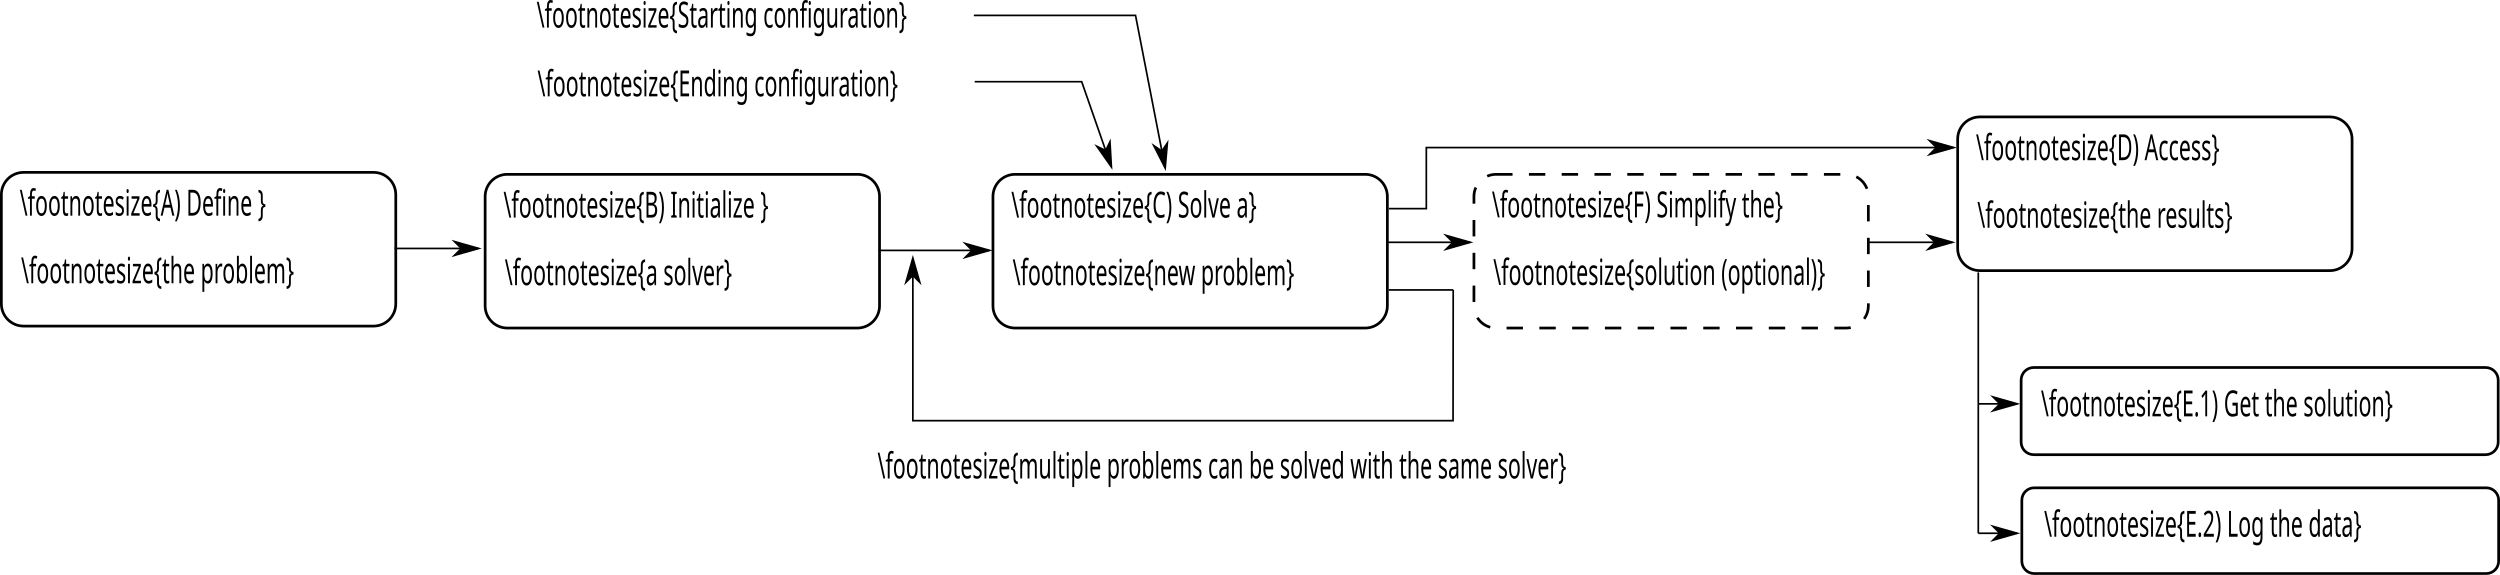
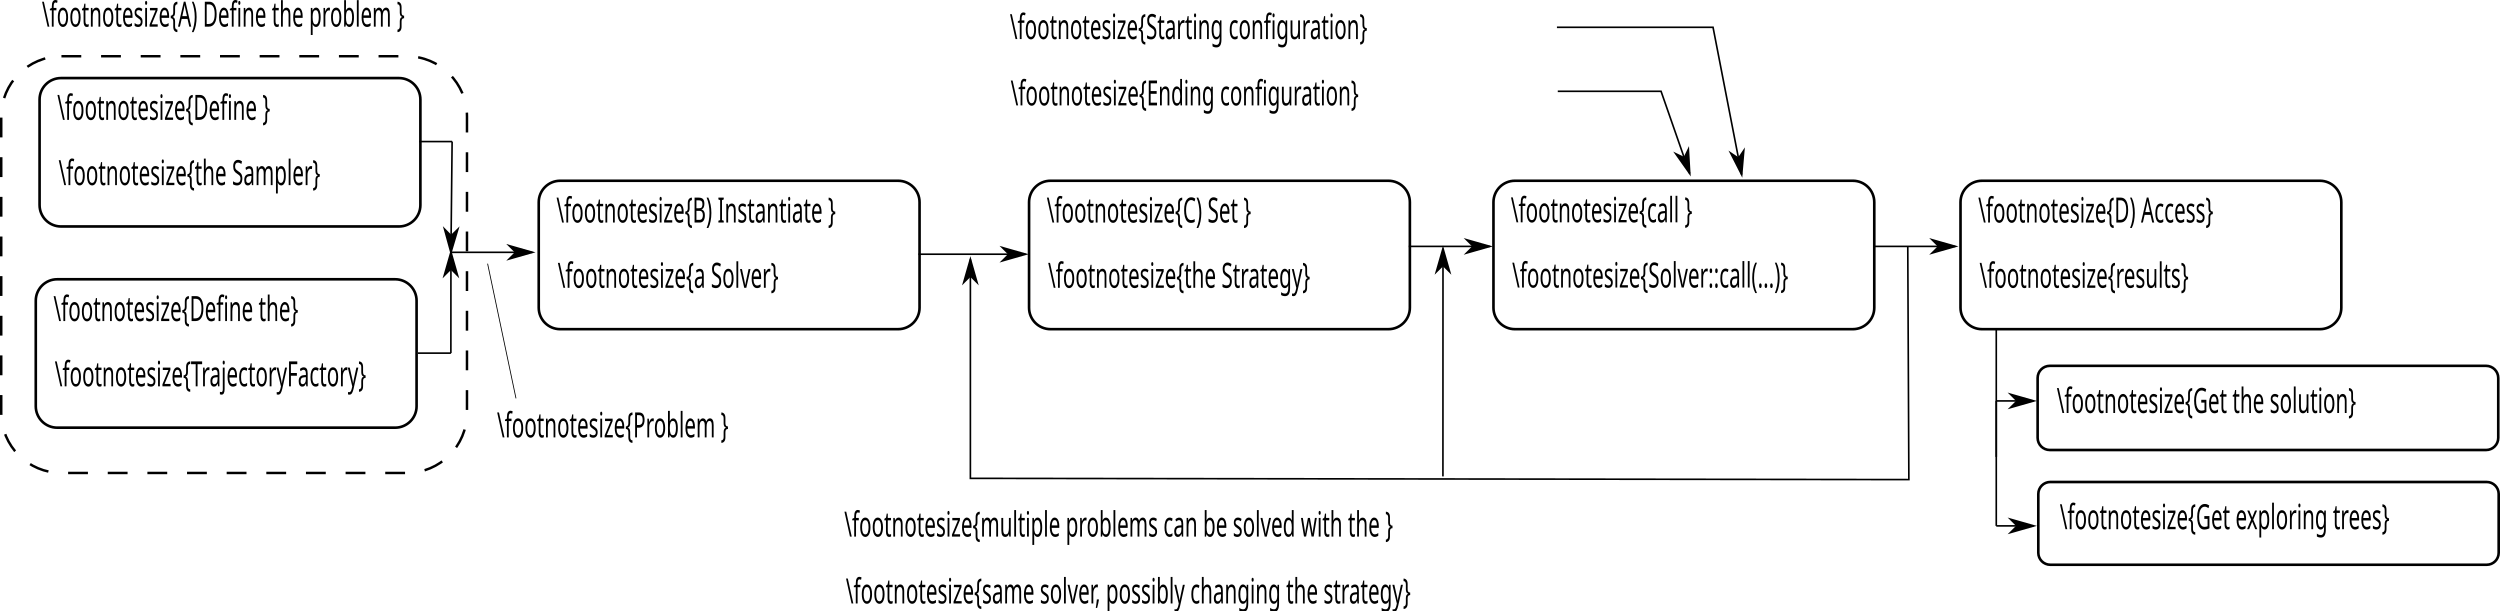
- <svg xmlns="http://www.w3.org/2000/svg" width="733.138mm" height="168.593mm" viewBox="0 0 733.138 168.593" version="1.1" id="svg8">
+ <svg xmlns="http://www.w3.org/2000/svg" width="759.309mm" height="185.475mm" viewBox="0 0 759.309 185.475" version="1.1" id="svg8">
  <defs id="defs2">
    <marker orient="auto" refY="0" refX="0" id="marker1270" style="overflow:visible">
      <path id="path1010" d="M 0,0 5,-5 -12.5,0 5,5 Z" style="fill:#000000;fill-opacity:1;fill-rule:evenodd;stroke:#000000;stroke-width:1pt;stroke-opacity:1" transform="matrix(-0.8,0,0,-0.8,-10,0)" />
    </marker>
    <marker orient="auto" refY="0" refX="0" id="marker1285" style="overflow:visible">
      <path id="path1023" d="M 0,0 5,-5 -12.5,0 5,5 Z" style="fill:#000000;fill-opacity:1;fill-rule:evenodd;stroke:#000000;stroke-width:1pt;stroke-opacity:1" transform="matrix(-0.8,0,0,-0.8,-10,0)" />
    </marker>
    <marker orient="auto" refY="0" refX="0" id="Arrow2Lend" style="overflow:visible">
      <path id="path1041" style="fill:#000000;fill-opacity:1;fill-rule:evenodd;stroke:#000000;stroke-width:0.625;stroke-linejoin:round;stroke-opacity:1" d="M 8.719,4.034 -2.207,0.016 8.719,-4.002 c -1.745,2.372 -1.735,5.617 -6e-7,8.035 z" transform="matrix(-1.1,0,0,-1.1,-1.1,0)" />
    </marker>
    <marker orient="auto" refY="0" refX="0" id="marker5625" style="overflow:visible">
      <path id="path5623" d="M 0,0 5,-5 -12.5,0 5,5 Z" style="fill:#000000;fill-opacity:1;fill-rule:evenodd;stroke:#000000;stroke-width:1pt;stroke-opacity:1" transform="matrix(-0.8,0,0,-0.8,-10,0)" />
    </marker>
    <marker orient="auto" refY="0" refX="0" id="marker5118" style="overflow:visible">
      <path id="path5116" d="M 0,0 5,-5 -12.5,0 5,5 Z" style="fill:#000000;fill-opacity:1;fill-rule:evenodd;stroke:#000000;stroke-width:1pt;stroke-opacity:1" transform="matrix(-0.8,0,0,-0.8,-10,0)" />
    </marker>
    <marker orient="auto" refY="0" refX="0" id="Arrow1Lend" style="overflow:visible">
      <path id="path4547" d="M 0,0 5,-5 -12.5,0 5,5 Z" style="fill:#000000;fill-opacity:1;fill-rule:evenodd;stroke:#000000;stroke-width:1pt;stroke-opacity:1" transform="matrix(-0.8,0,0,-0.8,-10,0)" />
    </marker>
    <marker orient="auto" refY="0" refX="0" id="Arrow1Lend-5" style="overflow:visible">
      <path id="path4547-3" d="M 0,0 5,-5 -12.5,0 5,5 Z" style="fill:#000000;fill-opacity:1;fill-rule:evenodd;stroke:#000000;stroke-width:1pt;stroke-opacity:1" transform="matrix(-0.8,0,0,-0.8,-10,0)" />
    </marker>
    <marker orient="auto" refY="0" refX="0" id="Arrow1Lend-5-7" style="overflow:visible">
      <path id="path4547-3-0" d="M 0,0 5,-5 -12.5,0 5,5 Z" style="fill:#000000;fill-opacity:1;fill-rule:evenodd;stroke:#000000;stroke-width:1pt;stroke-opacity:1" transform="matrix(-0.8,0,0,-0.8,-10,0)" />
    </marker>
    <marker orient="auto" refY="0" refX="0" id="Arrow1Lend-5-7-8" style="overflow:visible">
      <path id="path4547-3-0-1" d="M 0,0 5,-5 -12.5,0 5,5 Z" style="fill:#000000;fill-opacity:1;fill-rule:evenodd;stroke:#000000;stroke-width:1pt;stroke-opacity:1" transform="matrix(-0.8,0,0,-0.8,-10,0)" />
    </marker>
    <marker orient="auto" refY="0" refX="0" id="marker5118-3" style="overflow:visible">
      <path id="path5116-7" d="M 0,0 5,-5 -12.5,0 5,5 Z" style="fill:#000000;fill-opacity:1;fill-rule:evenodd;stroke:#000000;stroke-width:1pt;stroke-opacity:1" transform="matrix(-0.8,0,0,-0.8,-10,0)" />
    </marker>
    <marker orient="auto" refY="0" refX="0" id="Arrow1Lend-5-7-5" style="overflow:visible">
      <path id="path4547-3-0-4" d="M 0,0 5,-5 -12.5,0 5,5 Z" style="fill:#000000;fill-opacity:1;fill-rule:evenodd;stroke:#000000;stroke-width:1pt;stroke-opacity:1" transform="matrix(-0.8,0,0,-0.8,-10,0)" />
    </marker>
    <marker orient="auto" refY="0" refX="0" id="Arrow1Lend-5-7-8-8" style="overflow:visible">
      <path id="path4547-3-0-1-1" d="M 0,0 5,-5 -12.5,0 5,5 Z" style="fill:#000000;fill-opacity:1;fill-rule:evenodd;stroke:#000000;stroke-width:1pt;stroke-opacity:1" transform="matrix(-0.8,0,0,-0.8,-10,0)" />
    </marker>
    <marker orient="auto" refY="0" refX="0" id="Arrow1Lend-5-7-8-8-8" style="overflow:visible">
      <path id="path4547-3-0-1-1-3" d="M 0,0 5,-5 -12.5,0 5,5 Z" style="fill:#000000;fill-opacity:1;fill-rule:evenodd;stroke:#000000;stroke-width:1pt;stroke-opacity:1" transform="matrix(-0.8,0,0,-0.8,-10,0)" />
    </marker>
    <marker orient="auto" refY="0" refX="0" id="Arrow1Lend-5-7-8-8-6" style="overflow:visible">
      <path id="path4547-3-0-1-1-4" d="M 0,0 5,-5 -12.5,0 5,5 Z" style="fill:#000000;fill-opacity:1;fill-rule:evenodd;stroke:#000000;stroke-width:1pt;stroke-opacity:1" transform="matrix(-0.8,0,0,-0.8,-10,0)" />
    </marker>
+     <marker orient="auto" refY="0" refX="0" id="Arrow1Lend-50" style="overflow:visible">
+       <path id="path4547-4" d="M 0,0 5,-5 -12.5,0 5,5 Z" style="fill:#000000;fill-opacity:1;fill-rule:evenodd;stroke:#000000;stroke-width:1pt;stroke-opacity:1" transform="matrix(-0.8,0,0,-0.8,-10,0)" />
+     </marker>
+     <marker orient="auto" refY="0" refX="0" id="Arrow1Lend-5-9" style="overflow:visible">
+       <path id="path4547-3-9" d="M 0,0 5,-5 -12.5,0 5,5 Z" style="fill:#000000;fill-opacity:1;fill-rule:evenodd;stroke:#000000;stroke-width:1pt;stroke-opacity:1" transform="matrix(-0.8,0,0,-0.8,-10,0)" />
+     </marker>
+     <marker orient="auto" refY="0" refX="0" id="Arrow1Lend-50-5" style="overflow:visible">
+       <path id="path4547-4-3" d="M 0,0 5,-5 -12.5,0 5,5 Z" style="fill:#000000;fill-opacity:1;fill-rule:evenodd;stroke:#000000;stroke-width:1pt;stroke-opacity:1" transform="matrix(-0.8,0,0,-0.8,-10,0)" />
+     </marker>
+     <marker orient="auto" refY="0" refX="0" id="Arrow1Lend-50-5-5" style="overflow:visible">
+       <path id="path4547-4-3-0" d="M 0,0 5,-5 -12.5,0 5,5 Z" style="fill:#000000;fill-opacity:1;fill-rule:evenodd;stroke:#000000;stroke-width:1pt;stroke-opacity:1" transform="matrix(-0.8,0,0,-0.8,-10,0)" />
+     </marker>
  </defs>
-   <g id="layer1" transform="translate(-2.932767,39.92222)">
-     <rect style="fill:none;fill-opacity:1;stroke:#000000;stroke-width:0.801;stroke-linejoin:round;stroke-miterlimit:4;stroke-dasharray:none;stroke-dashoffset:0;stroke-opacity:1" id="rect4518" width="115.661" height="45.074" x="3.333" y="10.629" ry="6.511" />
-     <text xml:space="preserve" style="font-style:normal;font-weight:normal;font-size:8.151px;line-height:1.25;font-family:sans-serif;letter-spacing:0px;word-spacing:0px;fill:#000000;fill-opacity:1;stroke:none;stroke-width:0.204" x="11.295" y="17.958" id="text4522" transform="scale(0.7702119,1.298344)">
-       <tspan id="tspan4520" x="11.295" y="17.958" style="stroke-width:0.204">\footnotesize{A) Define }</tspan>
+   <g id="layer1" transform="translate(18.42679,43.6994)">
+     <rect style="fill:none;fill-opacity:1;stroke:#000000;stroke-width:0.801;stroke-linejoin:round;stroke-miterlimit:4;stroke-dasharray:none;stroke-dashoffset:0;stroke-opacity:1" id="rect4518" width="115.661" height="45.074" x="-6.406" y="-19.987" ry="6.511" />
+     <text xml:space="preserve" style="font-style:normal;font-weight:normal;font-size:8.151px;line-height:1.25;font-family:sans-serif;letter-spacing:0px;word-spacing:0px;fill:#000000;fill-opacity:1;stroke:none;stroke-width:0.204" x="-1.349" y="-5.623" id="text4522" transform="scale(0.7702119,1.298344)">
+       <tspan id="tspan4520" x="-1.349" y="-5.623" style="stroke-width:0.204">\footnotesize{Define }</tspan>
    </text>
-     <text xml:space="preserve" style="font-style:normal;font-weight:normal;font-size:8.151px;line-height:1.25;font-family:sans-serif;letter-spacing:0px;word-spacing:0px;fill:#000000;fill-opacity:1;stroke:none;stroke-width:0.204" x="11.807" y="33.224" id="text4522-6" transform="scale(0.7702119,1.298344)">
-       <tspan id="tspan4520-8" x="11.807" y="33.224" style="stroke-width:0.204">\footnotesize{the problem}</tspan>
+     <text xml:space="preserve" style="font-style:normal;font-weight:normal;font-size:8.151px;line-height:1.25;font-family:sans-serif;letter-spacing:0px;word-spacing:0px;fill:#000000;fill-opacity:1;stroke:none;stroke-width:0.204" x="-0.837" y="9.643" id="text4522-6" transform="scale(0.7702119,1.298344)">
+       <tspan id="tspan4520-8" x="-0.837" y="9.643" style="stroke-width:0.204">\footnotesize{the Sampler}</tspan>
    </text>
-     <path style="fill:none;stroke:#000000;stroke-width:0.5;stroke-linecap:butt;stroke-linejoin:miter;stroke-miterlimit:4;stroke-dasharray:none;stroke-opacity:1;marker-end:url(#Arrow1Lend)" d="m 118.668,32.938 h 24.589" id="path4542" />
+     <path style="fill:none;stroke:#000000;stroke-width:0.5;stroke-linecap:butt;stroke-linejoin:miter;stroke-miterlimit:4;stroke-dasharray:none;stroke-opacity:1;marker-end:url(#Arrow1Lend)" d="m 118.534,32.938 h 24.722" id="path4542" />
    <rect style="fill:none;fill-opacity:1;stroke:#000000;stroke-width:0.801;stroke-linejoin:round;stroke-miterlimit:4;stroke-dasharray:none;stroke-dashoffset:0;stroke-opacity:1" id="rect4518-4" width="115.661" height="45.074" x="145.2" y="11.203" ry="6.511" />
    <text xml:space="preserve" style="font-style:normal;font-weight:normal;font-size:8.151px;line-height:1.25;font-family:sans-serif;letter-spacing:0px;word-spacing:0px;fill:#000000;fill-opacity:1;stroke:none;stroke-width:0.204" x="195.487" y="18.4" id="text4522-4" transform="scale(0.7702119,1.298344)">
-       <tspan id="tspan4520-5" x="195.487" y="18.4" style="stroke-width:0.204">\footnotesize{B) Initialize }</tspan>
+       <tspan id="tspan4520-5" x="195.487" y="18.4" style="stroke-width:0.204">\footnotesize{B) Instantiate }</tspan>
    </text>
    <text xml:space="preserve" style="font-style:normal;font-weight:normal;font-size:8.151px;line-height:1.25;font-family:sans-serif;letter-spacing:0px;word-spacing:0px;fill:#000000;fill-opacity:1;stroke:none;stroke-width:0.204" x="195.999" y="33.665" id="text4522-6-0" transform="scale(0.7702119,1.298344)">
-       <tspan id="tspan4520-8-4" x="195.999" y="33.665" style="stroke-width:0.204">\footnotesize{a solver}</tspan>
+       <tspan id="tspan4520-8-4" x="195.999" y="33.665" style="stroke-width:0.204">\footnotesize{a Solver}</tspan>
    </text>
    <path style="fill:none;stroke:#000000;stroke-width:0.5;stroke-linecap:butt;stroke-linejoin:miter;stroke-miterlimit:4;stroke-dasharray:none;stroke-opacity:1;marker-end:url(#Arrow1Lend-5)" d="m 260.534,33.511 h 32.526" id="path4542-3" />
    <rect style="fill:none;fill-opacity:1;stroke:#000000;stroke-width:0.801;stroke-linejoin:round;stroke-miterlimit:4;stroke-dasharray:none;stroke-dashoffset:0;stroke-opacity:1" id="rect4518-4-4" width="115.661" height="45.074" x="294.122" y="11.203" ry="6.511" />
    <text xml:space="preserve" style="font-style:normal;font-weight:normal;font-size:8.151px;line-height:1.25;font-family:sans-serif;letter-spacing:0px;word-spacing:0px;fill:#000000;fill-opacity:1;stroke:none;stroke-width:0.204" x="388.84" y="18.4" id="text4522-4-4" transform="scale(0.7702119,1.298344)">
-       <tspan id="tspan4520-5-2" x="388.84" y="18.4" style="stroke-width:0.204">\footnotesize{C) Solve a}</tspan>
+       <tspan id="tspan4520-5-2" x="388.84" y="18.4" style="stroke-width:0.204">\footnotesize{C) Set }</tspan>
    </text>
    <text xml:space="preserve" style="font-style:normal;font-weight:normal;font-size:8.151px;line-height:1.25;font-family:sans-serif;letter-spacing:0px;word-spacing:0px;fill:#000000;fill-opacity:1;stroke:none;stroke-width:0.204" x="389.351" y="33.665" id="text4522-6-0-1" transform="scale(0.7702119,1.298344)">
-       <tspan id="tspan4520-8-4-8" x="389.351" y="33.665" style="stroke-width:0.204">\footnotesize{new problem}</tspan>
+       <tspan id="tspan4520-8-4-8" x="389.351" y="33.665" style="stroke-width:0.204">\footnotesize{the Strategy}</tspan>
    </text>
    <path style="fill:none;stroke:#000000;stroke-width:0.5;stroke-linecap:butt;stroke-linejoin:miter;stroke-miterlimit:4;stroke-dasharray:none;stroke-opacity:1;marker-end:url(#Arrow1Lend-5-7)" d="m 409.457,31.136 h 24.589" id="path4542-3-8" />
-     <rect style="fill:none;fill-opacity:1;stroke:#000000;stroke-width:0.801;stroke-linejoin:round;stroke-miterlimit:4;stroke-dasharray:none;stroke-dashoffset:0;stroke-opacity:1" id="rect4518-4-4-9" width="115.661" height="45.074" x="577.027" y="-5.635" ry="6.511" />
-     <text xml:space="preserve" style="font-style:normal;font-weight:normal;font-size:8.151px;line-height:1.25;font-family:sans-serif;letter-spacing:0px;word-spacing:0px;fill:#000000;fill-opacity:1;stroke:none;stroke-width:0.204" x="756.147" y="5.431" id="text4522-4-4-4" transform="scale(0.7702119,1.298344)">
-       <tspan id="tspan4520-5-2-3" x="756.147" y="5.431" style="stroke-width:0.204">\footnotesize{D) Access}</tspan>
+     <rect style="fill:none;fill-opacity:1;stroke:#000000;stroke-width:0.801;stroke-linejoin:round;stroke-miterlimit:4;stroke-dasharray:none;stroke-dashoffset:0;stroke-opacity:1" id="rect4518-4-4-9" width="115.661" height="45.074" x="577.027" y="11.203" ry="6.511" />
+     <text xml:space="preserve" style="font-style:normal;font-weight:normal;font-size:8.151px;line-height:1.25;font-family:sans-serif;letter-spacing:0px;word-spacing:0px;fill:#000000;fill-opacity:1;stroke:none;stroke-width:0.204" x="756.147" y="18.4" id="text4522-4-4-4" transform="scale(0.7702119,1.298344)">
+       <tspan id="tspan4520-5-2-3" x="756.147" y="18.4" style="stroke-width:0.204">\footnotesize{D) Access}</tspan>
    </text>
-     <text xml:space="preserve" style="font-style:normal;font-weight:normal;font-size:8.151px;line-height:1.25;font-family:sans-serif;letter-spacing:0px;word-spacing:0px;fill:#000000;fill-opacity:1;stroke:none;stroke-width:0.204" x="756.659" y="20.696" id="text4522-6-0-1-7" transform="scale(0.7702119,1.298344)">
-       <tspan id="tspan4520-8-4-8-2" x="756.659" y="20.696" style="stroke-width:0.204">\footnotesize{the results}</tspan>
+     <text xml:space="preserve" style="font-style:normal;font-weight:normal;font-size:8.151px;line-height:1.25;font-family:sans-serif;letter-spacing:0px;word-spacing:0px;fill:#000000;fill-opacity:1;stroke:none;stroke-width:0.204" x="756.659" y="33.665" id="text4522-6-0-1-7" transform="scale(0.7702119,1.298344)">
+       <tspan id="tspan4520-8-4-8-2" x="756.659" y="33.665" style="stroke-width:0.204">\footnotesize{results}</tspan>
    </text>
-     <path style="fill:none;stroke:#000000;stroke-width:0.5;stroke-linecap:butt;stroke-linejoin:miter;stroke-miterlimit:4;stroke-dasharray:none;stroke-opacity:1;marker-end:url(#marker5118)" d="m 288.774,-15.964 h 31.372 l 8.693,24.946" id="path5114" />
-     <path style="fill:none;stroke:#000000;stroke-width:0.5;stroke-linecap:butt;stroke-linejoin:miter;stroke-miterlimit:4;stroke-dasharray:none;stroke-opacity:1;marker-end:url(#marker5118-3)" d="m 288.521,-35.411 h 47.408 l 8.693,44.724" id="path5114-6" />
-     <text xml:space="preserve" style="font-style:normal;font-weight:normal;font-size:8.151px;line-height:1.25;font-family:sans-serif;letter-spacing:0px;word-spacing:0px;fill:#000000;fill-opacity:1;stroke:none;stroke-width:0.204" x="208.133" y="-24.516" id="text4522-4-4-9" transform="scale(0.7702119,1.298344)">
-       <tspan id="tspan4520-5-2-4" x="208.133" y="-24.516" style="stroke-width:0.204">\footnotesize{Starting configuration}</tspan>
+     <path style="fill:none;stroke:#000000;stroke-width:0.5;stroke-linecap:butt;stroke-linejoin:miter;stroke-miterlimit:4;stroke-dasharray:none;stroke-opacity:1;marker-end:url(#marker5118)" d="m 454.705,-15.964 h 31.372 l 8.693,24.946" id="path5114" />
+     <path style="fill:none;stroke:#000000;stroke-width:0.5;stroke-linecap:butt;stroke-linejoin:miter;stroke-miterlimit:4;stroke-dasharray:none;stroke-opacity:1;marker-end:url(#marker5118-3)" d="m 454.453,-35.411 h 47.408 l 8.693,44.724" id="path5114-6" />
+     <text xml:space="preserve" style="font-style:normal;font-weight:normal;font-size:8.151px;line-height:1.25;font-family:sans-serif;letter-spacing:0px;word-spacing:0px;fill:#000000;fill-opacity:1;stroke:none;stroke-width:0.204" x="374.294" y="-24.516" id="text4522-4-4-9" transform="scale(0.7702119,1.298344)">
+       <tspan id="tspan4520-5-2-4" x="374.294" y="-24.516" style="stroke-width:0.204">\footnotesize{Starting configuration}</tspan>
    </text>
-     <text xml:space="preserve" style="font-style:normal;font-weight:normal;font-size:8.151px;line-height:1.25;font-family:sans-serif;letter-spacing:0px;word-spacing:0px;fill:#000000;fill-opacity:1;stroke:none;stroke-width:0.204" x="208.439" y="-8.998" id="text4522-4-4-9-7" transform="scale(0.7702119,1.298344)">
-       <tspan id="tspan4520-5-2-4-3" x="208.439" y="-8.998" style="stroke-width:0.204">\footnotesize{Ending configuration}</tspan>
+     <text xml:space="preserve" style="font-style:normal;font-weight:normal;font-size:8.151px;line-height:1.25;font-family:sans-serif;letter-spacing:0px;word-spacing:0px;fill:#000000;fill-opacity:1;stroke:none;stroke-width:0.204" x="374.6" y="-8.998" id="text4522-4-4-9-7" transform="scale(0.7702119,1.298344)">
+       <tspan id="tspan4520-5-2-4-3" x="374.6" y="-8.998" style="stroke-width:0.204">\footnotesize{Ending configuration}</tspan>
    </text>
-     <path style="fill:none;stroke:#000000;stroke-width:0.5;stroke-linecap:butt;stroke-linejoin:miter;stroke-miterlimit:4;stroke-dasharray:none;stroke-opacity:1;marker-end:url(#marker5625)" d="m 429.094,45.102 -0.047,38.341 H 270.631 v -47.625" id="path5621" />
-     <text xml:space="preserve" style="font-style:normal;font-weight:normal;font-size:8.151px;line-height:1.25;font-family:sans-serif;letter-spacing:0px;word-spacing:0px;fill:#000000;fill-opacity:1;stroke:none;stroke-width:0.204" x="337.899" y="77.315" id="text4522-4-4-9-7-1" transform="scale(0.7702119,1.298344)">
-       <tspan id="tspan4520-5-2-4-3-6" x="337.899" y="77.315" style="stroke-width:0.204">\footnotesize{multiple problems can be solved with the same solver}</tspan>
+     <path style="fill:none;stroke:#000000;stroke-width:0.5;stroke-linecap:butt;stroke-linejoin:miter;stroke-miterlimit:4;stroke-dasharray:none;stroke-opacity:1;marker-end:url(#marker5625)" d="m 561.008,31.117 0.331,70.847 -285.038,-0.378 V 35.062" id="path5621" />
+     <text xml:space="preserve" style="font-style:normal;font-weight:normal;font-size:8.151px;line-height:1.25;font-family:sans-serif;letter-spacing:0px;word-spacing:0px;fill:#000000;fill-opacity:1;stroke:none;stroke-width:0.204" x="308.997" y="91.871" id="text4522-4-4-9-7-1" transform="scale(0.7702119,1.298344)">
+       <tspan id="tspan4520-5-2-4-3-6" x="308.997" y="91.871" style="stroke-width:0.204">\footnotesize{multiple problems can be solved with the }</tspan>
    </text>
-     <rect style="fill:none;fill-opacity:1;stroke:#000000;stroke-width:0.8;stroke-linejoin:round;stroke-miterlimit:4;stroke-dasharray:none;stroke-dashoffset:0;stroke-opacity:1" id="rect4518-4-4-9-4" width="139.904" height="25.562" x="595.638" y="67.853" ry="3.693" />
-     <text xml:space="preserve" style="font-style:normal;font-weight:normal;font-size:8.151px;line-height:1.25;font-family:sans-serif;letter-spacing:0px;word-spacing:0px;fill:#000000;fill-opacity:1;stroke:none;stroke-width:0.204" x="780.876" y="63.286" id="text4522-4-4-4-4" transform="scale(0.7702119,1.298344)">
-       <tspan id="tspan4520-5-2-3-8" x="780.876" y="63.286" style="stroke-width:0.204">\footnotesize{E.1) Get the solution}</tspan>
+     <rect style="fill:none;fill-opacity:1;stroke:#000000;stroke-width:0.8;stroke-linejoin:round;stroke-miterlimit:4;stroke-dasharray:none;stroke-dashoffset:0;stroke-opacity:1" id="rect4518-4-4-9-4" width="139.904" height="25.562" x="600.449" y="67.415" ry="3.693" />
+     <text xml:space="preserve" style="font-style:normal;font-weight:normal;font-size:8.151px;line-height:1.25;font-family:sans-serif;letter-spacing:0px;word-spacing:0px;fill:#000000;fill-opacity:1;stroke:none;stroke-width:0.204" x="787.123" y="62.949" id="text4522-4-4-4-4" transform="scale(0.7702119,1.298344)">
+       <tspan id="tspan4520-5-2-3-8" x="787.123" y="62.949" style="stroke-width:0.204">\footnotesize{Get the solution}</tspan>
    </text>
-     <rect style="fill:none;fill-opacity:1;stroke:#000000;stroke-width:0.8;stroke-linejoin:round;stroke-miterlimit:4;stroke-dasharray:none;stroke-dashoffset:0;stroke-opacity:1" id="rect4518-4-4-9-4-7" width="139.826" height="25.139" x="595.846" y="103.131" ry="3.632" />
-     <text xml:space="preserve" style="font-style:normal;font-weight:normal;font-size:8.151px;line-height:1.25;font-family:sans-serif;letter-spacing:0px;word-spacing:0px;fill:#000000;fill-opacity:1;stroke:none;stroke-width:0.204" x="782.08" y="90.478" id="text4522-4-4-4-4-7" transform="scale(0.7702119,1.298344)">
-       <tspan id="tspan4520-5-2-3-8-6" x="782.08" y="90.478" style="stroke-width:0.204">\footnotesize{E.2) Log the data}</tspan>
+     <rect style="fill:none;fill-opacity:1;stroke:#000000;stroke-width:0.8;stroke-linejoin:round;stroke-miterlimit:4;stroke-dasharray:none;stroke-dashoffset:0;stroke-opacity:1" id="rect4518-4-4-9-4-7" width="139.826" height="25.139" x="600.656" y="102.693" ry="3.632" />
+     <text xml:space="preserve" style="font-style:normal;font-weight:normal;font-size:8.151px;line-height:1.25;font-family:sans-serif;letter-spacing:0px;word-spacing:0px;fill:#000000;fill-opacity:1;stroke:none;stroke-width:0.204" x="788.326" y="90.141" id="text4522-4-4-4-4-7" transform="scale(0.7702119,1.298344)">
+       <tspan id="tspan4520-5-2-3-8-6" x="788.326" y="90.141" style="stroke-width:0.204">\footnotesize{Get exploring trees}</tspan>
    </text>
-     <path style="fill:none;stroke:#000000;stroke-width:0.5;stroke-linecap:butt;stroke-linejoin:miter;stroke-miterlimit:4;stroke-dasharray:none;stroke-opacity:1" d="M 429.094,45.102 H 410.185" id="path943" />
-     <rect style="fill:none;fill-opacity:1;stroke:#000000;stroke-width:0.801;stroke-linejoin:round;stroke-miterlimit:4;stroke-dasharray:4.806, 4.806;stroke-dashoffset:0;stroke-opacity:1" id="rect4518-4-4-9-2" width="115.661" height="45.074" x="435.174" y="11.203" ry="6.511" />
    <text xml:space="preserve" style="font-style:normal;font-weight:normal;font-size:8.151px;line-height:1.25;font-family:sans-serif;letter-spacing:0px;word-spacing:0px;fill:#000000;fill-opacity:1;stroke:none;stroke-width:0.204" x="571.844" y="18.346" id="text4522-4-4-4-6" transform="scale(0.7702119,1.298344)">
-       <tspan id="tspan4520-5-2-3-0" x="571.844" y="18.346" style="stroke-width:0.204">\footnotesize{F) Simplify the}</tspan>
+       <tspan id="tspan4520-5-2-3-0" x="571.844" y="18.346" style="stroke-width:0.204">\footnotesize{call }</tspan>
    </text>
    <text xml:space="preserve" style="font-style:normal;font-weight:normal;font-size:8.151px;line-height:1.25;font-family:sans-serif;letter-spacing:0px;word-spacing:0px;fill:#000000;fill-opacity:1;stroke:none;stroke-width:0.204" x="572.355" y="33.611" id="text4522-6-0-1-7-6" transform="scale(0.7702119,1.298344)">
-       <tspan id="tspan4520-8-4-8-2-9" x="572.355" y="33.611" style="stroke-width:0.204">\footnotesize{solution (optional)}</tspan>
+       <tspan id="tspan4520-8-4-8-2-9" x="572.355" y="33.611" style="stroke-width:0.204">\footnotesize{Solver::call(...)}</tspan>
    </text>
-     <path style="fill:none;stroke:#000000;stroke-width:0.5;stroke-linecap:butt;stroke-linejoin:miter;stroke-miterlimit:4;stroke-dasharray:none;stroke-opacity:1;marker-end:url(#marker1270)" d="m 410.252,21.261 h 10.958 V 3.354 h 154.615" id="path984" />
    <path style="fill:none;stroke:#000000;stroke-width:0.5;stroke-linecap:butt;stroke-linejoin:miter;stroke-miterlimit:4;stroke-dasharray:none;stroke-opacity:1;marker-end:url(#Arrow1Lend-5-7-5)" d="m 550.842,31.136 h 24.589" id="path4542-3-8-7" />
-     <path style="fill:none;stroke:#000000;stroke-width:0.5;stroke-linecap:butt;stroke-linejoin:miter;stroke-miterlimit:4;stroke-dasharray:none;stroke-opacity:1;marker-end:url(#Arrow1Lend-5-7-8-8)" d="m 583.078,78.509 11.363,2e-6" id="path4542-3-8-6-2" />
-     <path style="fill:none;stroke:#000000;stroke-width:0.5;stroke-linecap:butt;stroke-linejoin:miter;stroke-miterlimit:4;stroke-dasharray:none;stroke-opacity:1" d="M 583.078,78.509 V 39.956" id="path1314" />
-     <path style="fill:none;stroke:#000000;stroke-width:0.5;stroke-linecap:butt;stroke-linejoin:miter;stroke-miterlimit:4;stroke-dasharray:none;stroke-opacity:1;marker-end:url(#Arrow1Lend-5-7-8-8-6)" d="m 583.078,116.462 h 11.363" id="path4542-3-8-6-2-9" />
-     <path style="fill:none;stroke:#000000;stroke-width:0.5;stroke-linecap:butt;stroke-linejoin:miter;stroke-miterlimit:4;stroke-dasharray:none;stroke-opacity:1" d="M 583.078,78.509 V 116.462" id="path1337" />
+     <path style="fill:none;stroke:#000000;stroke-width:0.5;stroke-linecap:butt;stroke-linejoin:miter;stroke-miterlimit:4;stroke-dasharray:none;stroke-opacity:1;marker-end:url(#Arrow1Lend-5-7-8-8)" d="m 587.889,78.071 h 11.363" id="path4542-3-8-6-2" />
+     <path style="fill:none;stroke:#000000;stroke-width:0.5;stroke-linecap:butt;stroke-linejoin:miter;stroke-miterlimit:4;stroke-dasharray:none;stroke-opacity:1" d="M 587.889,95.08 V 56.527" id="path1314" />
+     <path style="fill:none;stroke:#000000;stroke-width:0.5;stroke-linecap:butt;stroke-linejoin:miter;stroke-miterlimit:4;stroke-dasharray:none;stroke-opacity:1;marker-end:url(#Arrow1Lend-5-7-8-8-6)" d="m 587.889,116.024 h 11.363" id="path4542-3-8-6-2-9" />
+     <path style="fill:none;stroke:#000000;stroke-width:0.5;stroke-linecap:butt;stroke-linejoin:miter;stroke-miterlimit:4;stroke-dasharray:none;stroke-opacity:1" d="M 587.889,78.071 V 116.024" id="path1337" />
+     <rect style="fill:none;fill-opacity:1;stroke:#000000;stroke-width:0.753;stroke-linejoin:round;stroke-miterlimit:4;stroke-dasharray:6.02, 6.02;stroke-dashoffset:0;stroke-opacity:1" id="rect4518-9" width="141.457" height="126.568" x="-18.051" y="-26.614" ry="18.284" />
+     <rect style="fill:none;fill-opacity:1;stroke:#000000;stroke-width:0.801;stroke-linejoin:round;stroke-miterlimit:4;stroke-dasharray:none;stroke-dashoffset:0;stroke-opacity:1" id="rect4518-5" width="115.661" height="45.074" x="-7.562" y="41.122" ry="6.511" />
+     <text xml:space="preserve" style="font-style:normal;font-weight:normal;font-size:8.151px;line-height:1.25;font-family:sans-serif;letter-spacing:0px;word-spacing:0px;fill:#000000;fill-opacity:1;stroke:none;stroke-width:0.204" x="-2.85" y="41.444" id="text4522-1" transform="scale(0.7702119,1.298344)">
+       <tspan id="tspan4520-7" x="-2.85" y="41.444" style="stroke-width:0.204">\footnotesize{Define the}</tspan>
+     </text>
+     <text xml:space="preserve" style="font-style:normal;font-weight:normal;font-size:8.151px;line-height:1.25;font-family:sans-serif;letter-spacing:0px;word-spacing:0px;fill:#000000;fill-opacity:1;stroke:none;stroke-width:0.204" x="-2.339" y="56.709" id="text4522-6-2" transform="scale(0.7702119,1.298344)">
+       <tspan id="tspan4520-8-0" x="-2.339" y="56.709" style="stroke-width:0.204">\footnotesize{TrajectoryFactory}</tspan>
+     </text>
+     <g id="g4770" transform="translate(12.56167)">
+       <path id="path4542-7" d="M 106.33,-0.702 105.972,32.938" style="fill:none;stroke:#000000;stroke-width:0.5;stroke-linecap:butt;stroke-linejoin:miter;stroke-miterlimit:4;stroke-dasharray:none;stroke-opacity:1;marker-end:url(#Arrow1Lend-50)" />
+       <path id="path4542-3-4" d="M 96.326,-0.702 H 106.33" style="fill:none;stroke:#000000;stroke-width:0.5;stroke-linecap:butt;stroke-linejoin:miter;stroke-miterlimit:4;stroke-dasharray:none;stroke-opacity:1" />
+     </g>
+     <path style="fill:none;stroke:#000000;stroke-width:0.5;stroke-linecap:butt;stroke-linejoin:miter;stroke-miterlimit:4;stroke-dasharray:none;stroke-opacity:1;marker-end:url(#Arrow1Lend-50-5)" d="m 118.514,63.554 0.02,-30.616" id="path4542-7-8" />
+     <path style="fill:none;stroke:#000000;stroke-width:0.5;stroke-linecap:butt;stroke-linejoin:miter;stroke-miterlimit:4;stroke-dasharray:none;stroke-opacity:1" d="m 108.51,63.554 h 10.004" id="path4542-3-4-3" />
+     <text xml:space="preserve" style="font-style:normal;font-weight:normal;font-size:8.151px;line-height:1.25;font-family:sans-serif;letter-spacing:0px;word-spacing:0px;fill:#000000;fill-opacity:1;stroke:none;stroke-width:0.204" x="-7.412" y="-27.425" id="text4522-14" transform="scale(0.7702119,1.298344)">
+       <tspan id="tspan4520-6" x="-7.412" y="-27.425" style="stroke-width:0.204">\footnotesize{A) Define the problem }</tspan>
+     </text>
+     <text xml:space="preserve" style="font-style:normal;font-weight:normal;font-size:8.151px;line-height:1.25;font-family:sans-serif;letter-spacing:0px;word-spacing:0px;fill:#000000;fill-opacity:1;stroke:none;stroke-width:0.204" x="172.055" y="68.659" id="text4522-14-8" transform="scale(0.7702119,1.298344)">
+       <tspan id="tspan4520-6-9" x="172.055" y="68.659" style="stroke-width:0.204">\footnotesize{Problem }</tspan>
+     </text>
+     <path style="fill:none;stroke:#000000;stroke-width:0.25;stroke-linecap:butt;stroke-linejoin:miter;stroke-miterlimit:4;stroke-dasharray:none;stroke-opacity:1" d="m 129.671,36.379 8.621,40.919" id="path4542-3-4-3-7" />
+     <rect style="fill:none;fill-opacity:1;stroke:#000000;stroke-width:0.801;stroke-linejoin:round;stroke-miterlimit:4;stroke-dasharray:none;stroke-dashoffset:0;stroke-opacity:1" id="rect4518-4-4-6" width="115.661" height="45.074" x="435.174" y="11.203" ry="6.511" />
+     <text xml:space="preserve" style="font-style:normal;font-weight:normal;font-size:8.151px;line-height:1.25;font-family:sans-serif;letter-spacing:0px;word-spacing:0px;fill:#000000;fill-opacity:1;stroke:none;stroke-width:0.204" x="309.623" y="107.514" id="text4522-4-4-9-7-1-3" transform="scale(0.7702119,1.298344)">
+       <tspan id="tspan4520-5-2-4-3-6-1" x="309.623" y="107.514" style="stroke-width:0.204">\footnotesize{same solver, possibly changing the strategy}</tspan>
+     </text>
+     <path style="fill:none;stroke:#000000;stroke-width:0.5;stroke-linecap:butt;stroke-linejoin:miter;stroke-miterlimit:4;stroke-dasharray:none;stroke-opacity:1;marker-end:url(#Arrow1Lend-50-5-5)" d="m 419.825,100.996 0.02,-69.17" id="path4542-7-8-3" />
  </g>
</svg>
